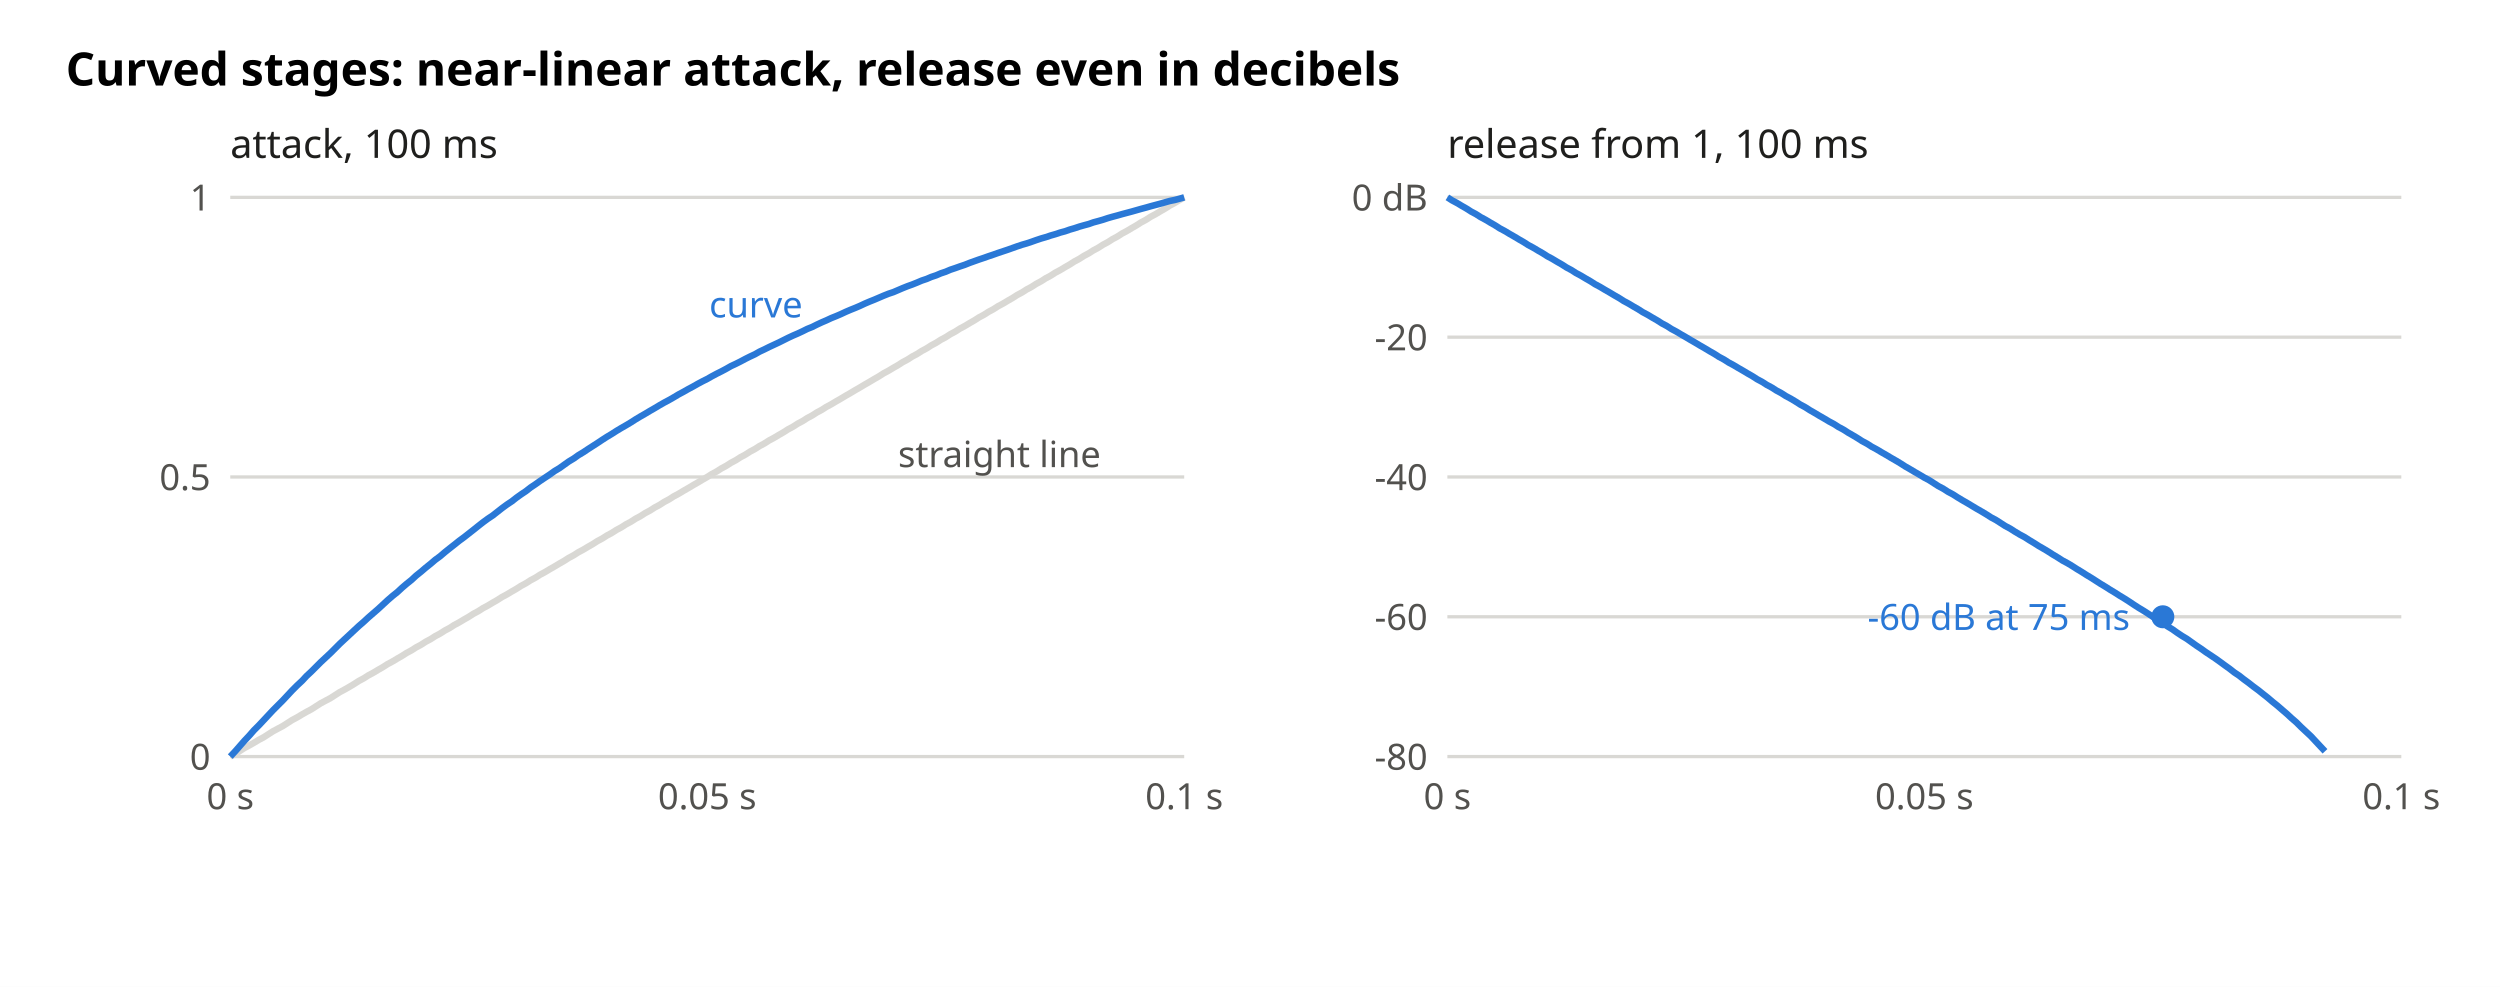
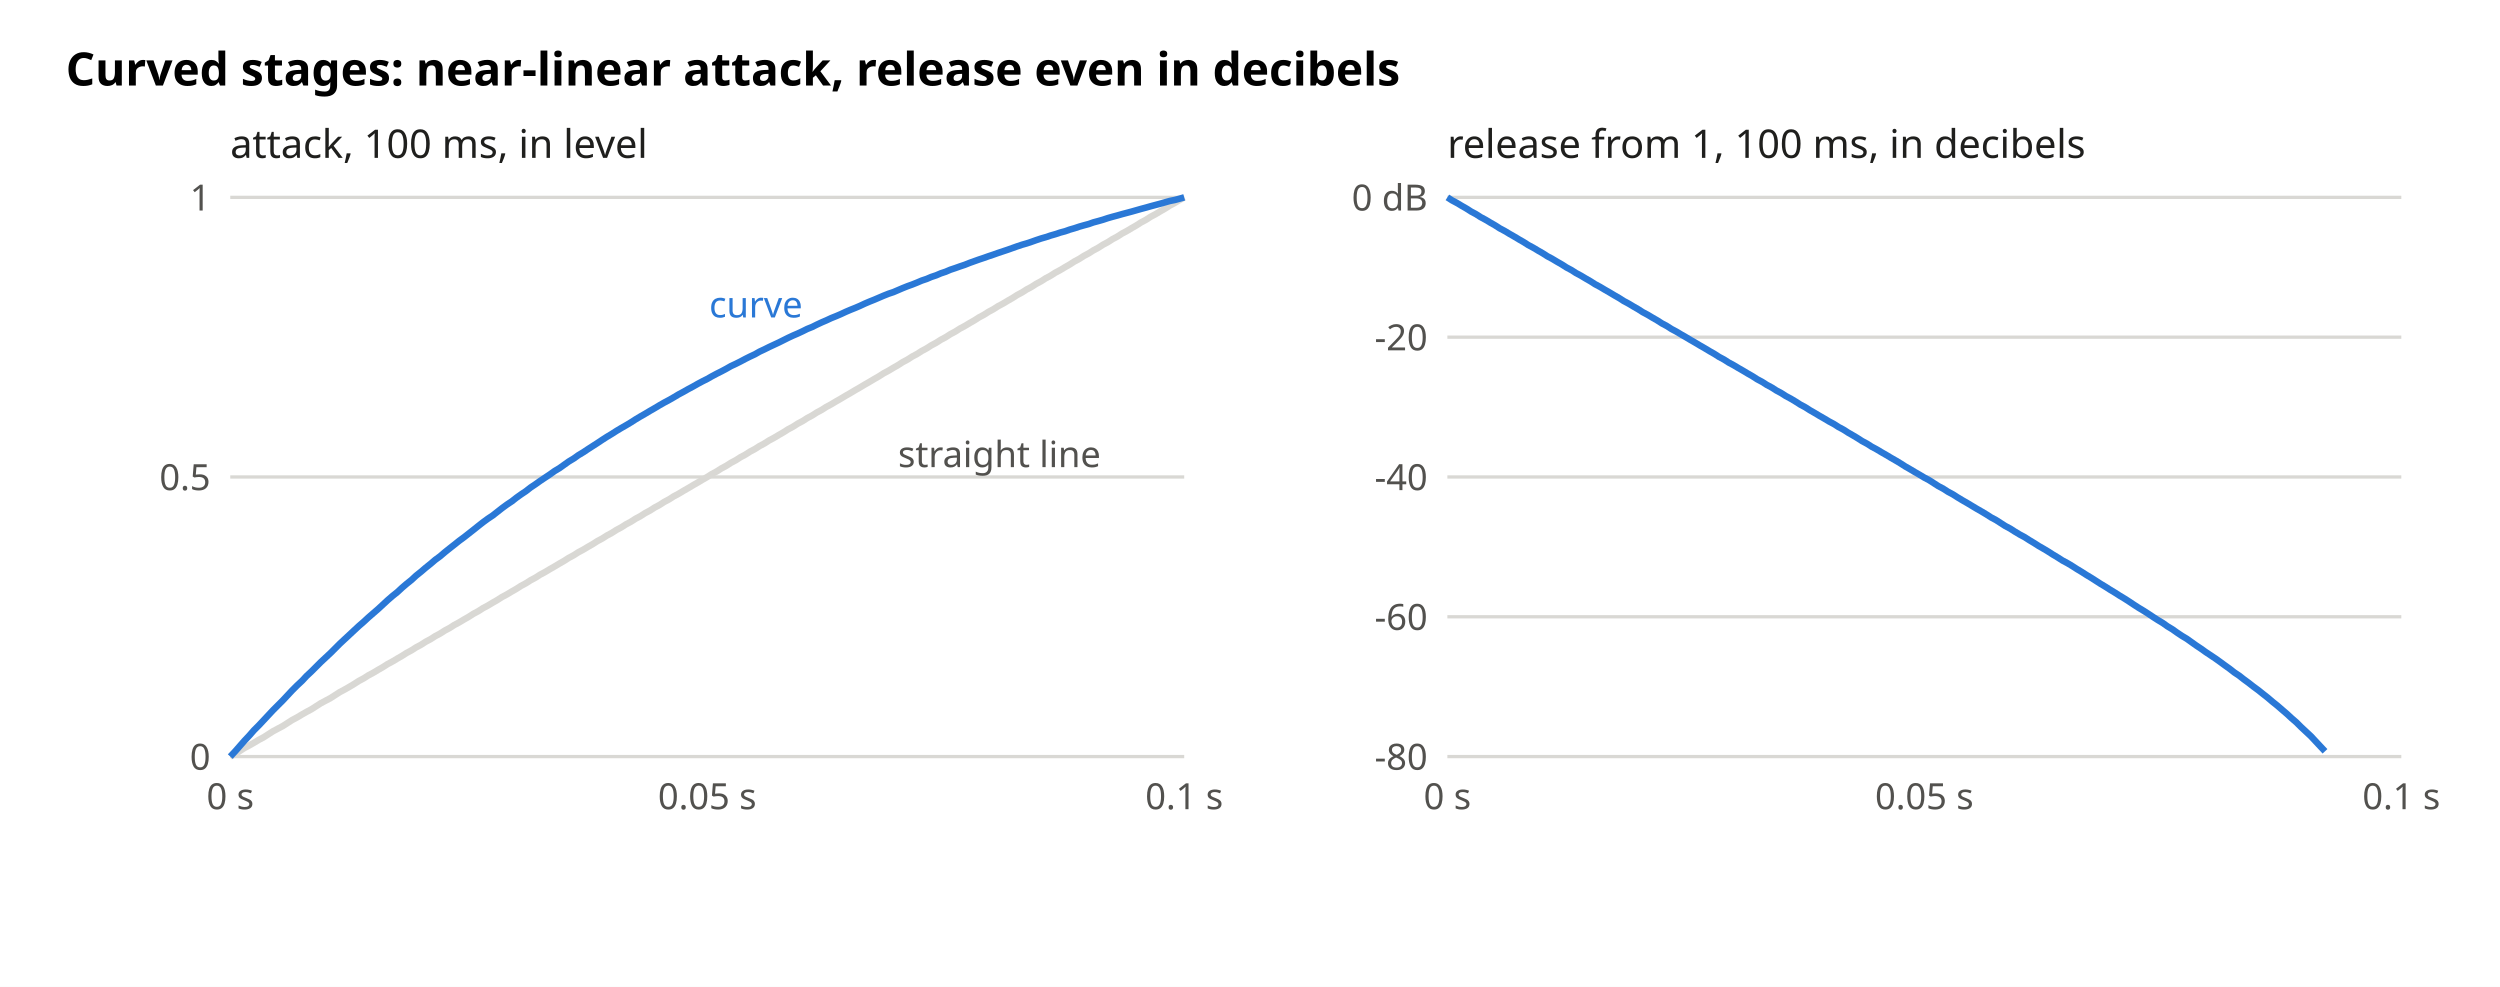
<svg xmlns="http://www.w3.org/2000/svg" width="760" height="300" viewBox="0 0 760 300" font-family="sans-serif" font-size="13">
  <rect width="100%" height="100%" fill="#ffffff" />
  <text x="20" y="26" font-weight="bold" font-size="14">Curved stages: near-linear attack, release even in decibels</text>
  <line x1="70.0" y1="230.0" x2="360.0" y2="230.0" stroke="#d9d8d4" stroke-width="1" />
  <text x="64.0" y="234.0" text-anchor="end" font-size="11" fill="#52514e">0</text>
  <line x1="70.0" y1="145.0" x2="360.0" y2="145.0" stroke="#d9d8d4" stroke-width="1" />
  <text x="64.0" y="149.0" text-anchor="end" font-size="11" fill="#52514e">0.5</text>
  <line x1="70.0" y1="60.0" x2="360.0" y2="60.0" stroke="#d9d8d4" stroke-width="1" />
  <text x="64.0" y="64.0" text-anchor="end" font-size="11" fill="#52514e">1</text>
  <text x="70.0" y="246.0" text-anchor="middle" font-size="11" fill="#52514e">0 s</text>
  <text x="215.0" y="246.0" text-anchor="middle" font-size="11" fill="#52514e">0.05 s</text>
  <text x="360.0" y="246.0" text-anchor="middle" font-size="11" fill="#52514e">0.1 s</text>
-   <text x="70.0" y="48.0" text-anchor="start" font-size="12" fill="#1f1f1d">attack, 100 ms</text>
+   <text x="70.0" y="48.0" text-anchor="start" font-size="12" fill="#1f1f1d">attack, 100 ms, in level</text>
  <polyline points="70.0,230.0 71.5,229.2 72.9,228.3 74.3,227.4 75.8,226.6 77.2,225.8 78.7,224.9 80.2,224.1 81.6,223.2 83.0,222.3 84.5,221.5 86.0,220.7 87.4,219.8 88.8,218.9 90.3,218.1 91.8,217.2 93.2,216.4 94.7,215.6 96.1,214.7 97.5,213.8 99.0,213.0 100.5,212.2 101.9,211.3 103.3,210.4 104.8,209.6 106.2,208.8 107.7,207.9 109.1,207.0 110.6,206.2 112.0,205.3 113.5,204.5 115.0,203.6 116.4,202.8 117.8,201.9 119.3,201.1 120.8,200.2 122.2,199.4 123.6,198.5 125.1,197.7 126.5,196.8 128.0,196.0 129.4,195.1 130.9,194.3 132.3,193.4 133.8,192.6 135.2,191.7 136.7,190.9 138.1,190.0 139.6,189.2 141.1,188.3 142.5,187.5 143.9,186.6 145.4,185.8 146.8,184.9 148.3,184.1 149.8,183.2 151.2,182.4 152.6,181.5 154.1,180.7 155.6,179.8 157.0,179.0 158.4,178.1 159.9,177.3 161.3,176.4 162.8,175.6 164.2,174.7 165.7,173.9 167.2,173.0 168.6,172.2 170.1,171.3 171.5,170.5 172.9,169.6 174.4,168.8 175.8,167.9 177.3,167.1 178.8,166.2 180.2,165.4 181.6,164.5 183.1,163.7 184.5,162.8 186.0,162.0 187.4,161.1 188.9,160.3 190.3,159.4 191.8,158.6 193.2,157.7 194.7,156.9 196.1,156.0 197.6,155.2 199.0,154.3 200.5,153.5 201.9,152.6 203.4,151.8 204.8,150.9 206.3,150.1 207.8,149.2 209.2,148.4 210.7,147.5 212.1,146.7 213.6,145.8 215.0,145.0 216.4,144.1 217.9,143.3 219.3,142.4 220.8,141.6 222.2,140.7 223.7,139.9 225.1,139.0 226.6,138.2 228.0,137.3 229.5,136.5 230.9,135.6 232.4,134.8 233.8,133.9 235.3,133.1 236.8,132.2 238.2,131.4 239.6,130.5 241.1,129.7 242.5,128.8 244.0,128.0 245.4,127.1 246.9,126.3 248.3,125.4 249.8,124.6 251.2,123.7 252.7,122.9 254.2,122.0 255.6,121.2 257.1,120.3 258.5,119.5 260.0,118.6 261.4,117.8 262.9,116.9 264.3,116.1 265.8,115.2 267.2,114.4 268.6,113.5 270.1,112.7 271.6,111.8 273.0,111.0 274.4,110.1 275.9,109.3 277.3,108.4 278.8,107.6 280.2,106.7 281.7,105.9 283.1,105.0 284.6,104.2 286.0,103.3 287.5,102.5 288.9,101.6 290.4,100.8 291.8,99.9 293.3,99.1 294.8,98.2 296.2,97.4 297.6,96.5 299.1,95.7 300.5,94.8 302.0,94.0 303.4,93.1 304.9,92.3 306.4,91.4 307.8,90.6 309.2,89.7 310.7,88.9 312.1,88.0 313.6,87.2 315.0,86.3 316.5,85.5 317.9,84.6 319.4,83.8 320.8,82.9 322.3,82.1 323.8,81.2 325.2,80.4 326.6,79.5 328.1,78.7 329.5,77.8 331.0,77.0 332.4,76.1 333.9,75.3 335.3,74.4 336.8,73.6 338.2,72.7 339.7,71.9 341.1,71.0 342.6,70.2 344.1,69.3 345.5,68.5 346.9,67.6 348.4,66.8 349.8,65.9 351.3,65.1 352.8,64.2 354.2,63.4 355.6,62.5 357.1,61.7 358.6,60.8 360.0,60.0" fill="none" stroke="#d9d8d4" stroke-width="2" />
  <polyline points="70.0,230.0 71.5,228.4 72.9,226.8 74.3,225.2 75.8,223.6 77.2,222.0 78.7,220.5 80.2,218.9 81.6,217.4 83.0,215.9 84.5,214.4 86.0,212.9 87.4,211.4 88.8,209.9 90.3,208.4 91.8,207.0 93.2,205.5 94.7,204.1 96.1,202.7 97.5,201.3 99.0,199.9 100.5,198.5 101.9,197.1 103.3,195.7 104.8,194.3 106.2,193.0 107.7,191.6 109.1,190.3 110.6,189.0 112.0,187.7 113.5,186.4 115.0,185.1 116.4,183.8 117.8,182.5 119.3,181.2 120.8,180.0 122.2,178.7 123.6,177.5 125.1,176.3 126.5,175.0 128.0,173.8 129.4,172.6 130.9,171.4 132.3,170.2 133.8,169.1 135.2,167.9 136.7,166.7 138.1,165.6 139.6,164.4 141.1,163.3 142.5,162.2 143.9,161.1 145.4,159.9 146.8,158.8 148.3,157.7 149.8,156.7 151.2,155.6 152.6,154.5 154.1,153.4 155.6,152.4 157.0,151.3 158.4,150.3 159.9,149.3 161.3,148.2 162.8,147.2 164.2,146.2 165.7,145.2 167.2,144.2 168.6,143.2 170.1,142.3 171.5,141.3 172.9,140.3 174.4,139.4 175.8,138.4 177.3,137.5 178.8,136.5 180.2,135.6 181.6,134.7 183.1,133.7 184.5,132.8 186.0,131.9 187.4,131.0 188.9,130.1 190.3,129.3 191.8,128.4 193.2,127.5 194.7,126.6 196.1,125.8 197.6,124.9 199.0,124.1 200.5,123.2 201.9,122.4 203.4,121.6 204.8,120.8 206.3,119.9 207.8,119.1 209.2,118.3 210.7,117.5 212.1,116.7 213.6,115.9 215.0,115.2 216.4,114.4 217.9,113.6 219.3,112.9 220.8,112.1 222.2,111.3 223.7,110.6 225.1,109.9 226.6,109.1 228.0,108.4 229.5,107.7 230.9,106.9 232.4,106.2 233.8,105.5 235.3,104.8 236.8,104.1 238.2,103.4 239.6,102.7 241.1,102.0 242.5,101.4 244.0,100.7 245.4,100.0 246.9,99.4 248.3,98.7 249.8,98.0 251.2,97.4 252.7,96.7 254.2,96.1 255.6,95.5 257.1,94.8 258.5,94.2 260.0,93.6 261.4,93.0 262.9,92.3 264.3,91.7 265.8,91.1 267.2,90.5 268.6,89.9 270.1,89.3 271.6,88.8 273.0,88.2 274.4,87.6 275.9,87.0 277.3,86.5 278.8,85.9 280.2,85.3 281.7,84.8 283.1,84.2 284.6,83.7 286.0,83.1 287.5,82.6 288.9,82.0 290.4,81.5 291.8,81.0 293.3,80.5 294.8,79.9 296.2,79.4 297.6,78.9 299.1,78.4 300.5,77.9 302.0,77.4 303.4,76.9 304.9,76.4 306.4,75.9 307.8,75.4 309.2,74.9 310.7,74.4 312.1,74.0 313.6,73.5 315.0,73.0 316.5,72.5 317.9,72.1 319.4,71.6 320.8,71.2 322.3,70.7 323.8,70.3 325.2,69.8 326.6,69.4 328.1,68.9 329.5,68.5 331.0,68.1 332.4,67.6 333.9,67.2 335.3,66.8 336.8,66.3 338.2,65.9 339.7,65.5 341.1,65.1 342.6,64.7 344.1,64.3 345.5,63.9 346.9,63.5 348.4,63.1 349.8,62.7 351.3,62.3 352.8,61.9 354.2,61.5 355.6,61.1 357.1,60.8 358.6,60.4 360.0,60.0" fill="none" stroke="#2a78d6" stroke-width="2" />
  <text x="244.0" y="96.5" text-anchor="end" font-size="11" fill="#2a78d6">curve</text>
  <text x="273.0" y="142.0" text-anchor="start" font-size="11" fill="#52514e">straight line</text>
  <line x1="440.0" y1="60.0" x2="730.0" y2="60.0" stroke="#d9d8d4" stroke-width="1" />
  <text x="434.0" y="64.0" text-anchor="end" font-size="11" fill="#52514e">0 dB</text>
  <line x1="440.0" y1="102.5" x2="730.0" y2="102.5" stroke="#d9d8d4" stroke-width="1" />
  <text x="434.0" y="106.5" text-anchor="end" font-size="11" fill="#52514e">-20</text>
  <line x1="440.0" y1="145.0" x2="730.0" y2="145.0" stroke="#d9d8d4" stroke-width="1" />
  <text x="434.0" y="149.0" text-anchor="end" font-size="11" fill="#52514e">-40</text>
  <line x1="440.0" y1="187.5" x2="730.0" y2="187.5" stroke="#d9d8d4" stroke-width="1" />
  <text x="434.0" y="191.5" text-anchor="end" font-size="11" fill="#52514e">-60</text>
  <line x1="440.0" y1="230.0" x2="730.0" y2="230.0" stroke="#d9d8d4" stroke-width="1" />
  <text x="434.0" y="234.0" text-anchor="end" font-size="11" fill="#52514e">-80</text>
  <text x="440.0" y="246.0" text-anchor="middle" font-size="11" fill="#52514e">0 s</text>
  <text x="585.0" y="246.0" text-anchor="middle" font-size="11" fill="#52514e">0.05 s</text>
  <text x="730.0" y="246.0" text-anchor="middle" font-size="11" fill="#52514e">0.1 s</text>
-   <text x="440.0" y="48.0" text-anchor="start" font-size="12" fill="#1f1f1d">release from 1, 100 ms</text>
+   <text x="440.0" y="48.0" text-anchor="start" font-size="12" fill="#1f1f1d">release from 1, 100 ms, in decibels</text>
  <polyline points="440.0,60.0 441.4,60.9 442.9,61.7 444.4,62.6 445.8,63.4 447.2,64.3 448.7,65.1 450.1,66.0 451.6,66.8 453.1,67.7 454.5,68.5 455.9,69.4 457.4,70.2 458.9,71.1 460.3,71.9 461.8,72.8 463.2,73.6 464.6,74.5 466.1,75.3 467.6,76.2 469.0,77.0 470.4,77.9 471.9,78.7 473.4,79.6 474.8,80.4 476.2,81.3 477.7,82.1 479.1,83.0 480.6,83.8 482.1,84.7 483.5,85.5 484.9,86.4 486.4,87.2 487.9,88.1 489.3,88.9 490.8,89.8 492.2,90.6 493.6,91.5 495.1,92.3 496.6,93.2 498.0,94.0 499.4,94.9 500.9,95.7 502.4,96.6 503.8,97.4 505.2,98.3 506.7,99.1 508.1,100.0 509.6,100.8 511.1,101.7 512.5,102.5 514.0,103.4 515.4,104.2 516.9,105.1 518.3,105.9 519.8,106.8 521.2,107.6 522.6,108.5 524.1,109.3 525.5,110.2 527.0,111.0 528.5,111.9 529.9,112.7 531.4,113.6 532.8,114.4 534.2,115.3 535.7,116.1 537.1,117.0 538.6,117.8 540.0,118.7 541.5,119.5 542.9,120.4 544.4,121.2 545.9,122.1 547.3,123.0 548.8,123.8 550.2,124.7 551.6,125.5 553.1,126.4 554.5,127.2 556.0,128.1 557.5,128.9 558.9,129.8 560.4,130.6 561.8,131.5 563.2,132.3 564.7,133.2 566.1,134.1 567.6,134.9 569.0,135.8 570.5,136.6 572.0,137.5 573.4,138.3 574.9,139.2 576.3,140.0 577.8,140.9 579.2,141.8 580.6,142.6 582.1,143.5 583.5,144.3 585.0,145.2 586.5,146.0 587.9,146.9 589.3,147.8 590.8,148.6 592.2,149.5 593.7,150.3 595.1,151.2 596.6,152.1 598.0,152.9 599.5,153.8 601.0,154.7 602.4,155.5 603.9,156.4 605.3,157.3 606.8,158.1 608.2,159.0 609.6,159.9 611.1,160.7 612.5,161.6 614.0,162.5 615.5,163.3 616.9,164.2 618.4,165.1 619.8,166.0 621.2,166.8 622.7,167.7 624.1,168.6 625.6,169.5 627.0,170.4 628.5,171.2 630.0,172.1 631.4,173.0 632.9,173.9 634.3,174.8 635.8,175.7 637.2,176.6 638.6,177.5 640.1,178.4 641.5,179.3 643.0,180.2 644.4,181.1 645.9,182.0 647.3,182.9 648.8,183.9 650.2,184.8 651.7,185.7 653.1,186.6 654.6,187.6 656.0,188.5 657.5,189.4 658.9,190.4 660.4,191.3 661.8,192.3 663.3,193.3 664.8,194.2 666.2,195.2 667.6,196.2 669.1,197.2 670.5,198.2 672.0,199.2 673.5,200.2 674.9,201.2 676.4,202.3 677.8,203.3 679.2,204.4 680.7,205.4 682.1,206.5 683.6,207.6 685.0,208.7 686.5,209.8 688.0,211.0 689.4,212.1 690.8,213.3 692.3,214.5 693.8,215.8 695.2,217.0 696.6,218.3 698.1,219.6 699.5,221.0 701.0,222.4 702.5,223.8 703.9,225.3 705.3,226.8 706.8,228.4" fill="none" stroke="#2a78d6" stroke-width="2" />
-   <circle cx="657.5" cy="187.5" r="3.5" fill="#2a78d6" />
-   <text x="647.5" y="191.5" text-anchor="end" font-size="11" fill="#2a78d6">-60 dB at 75 ms</text>
</svg>
